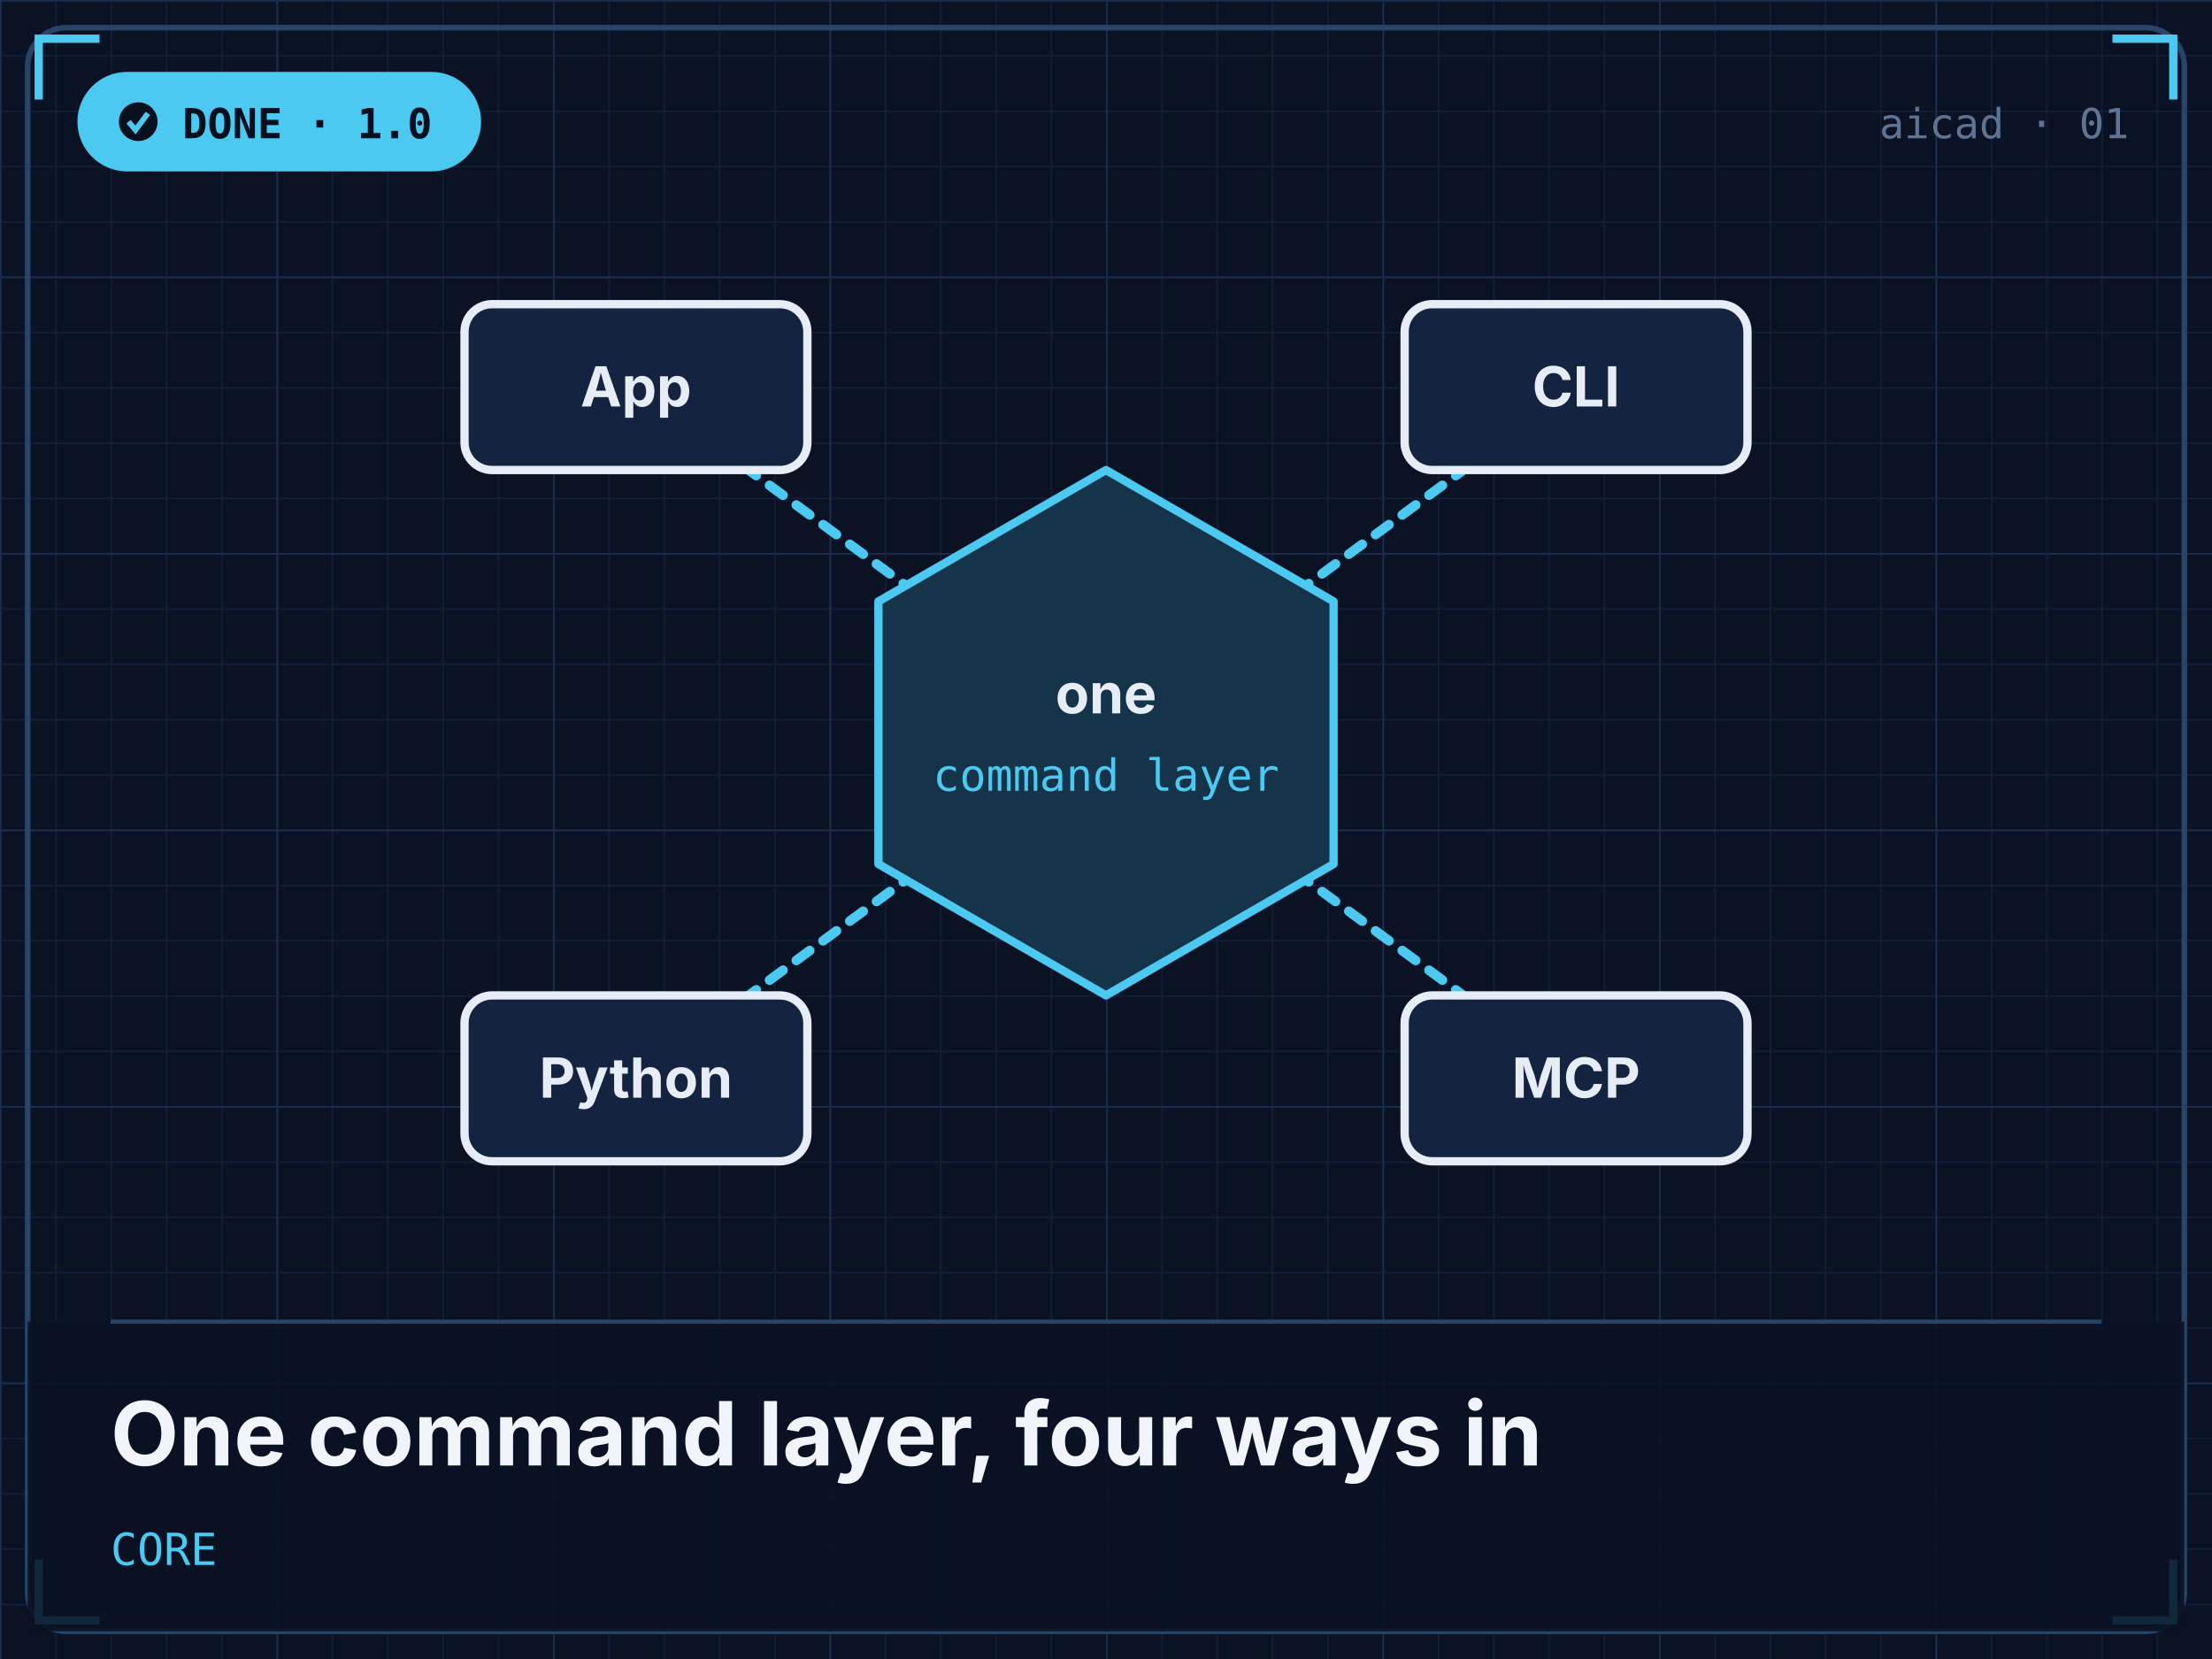
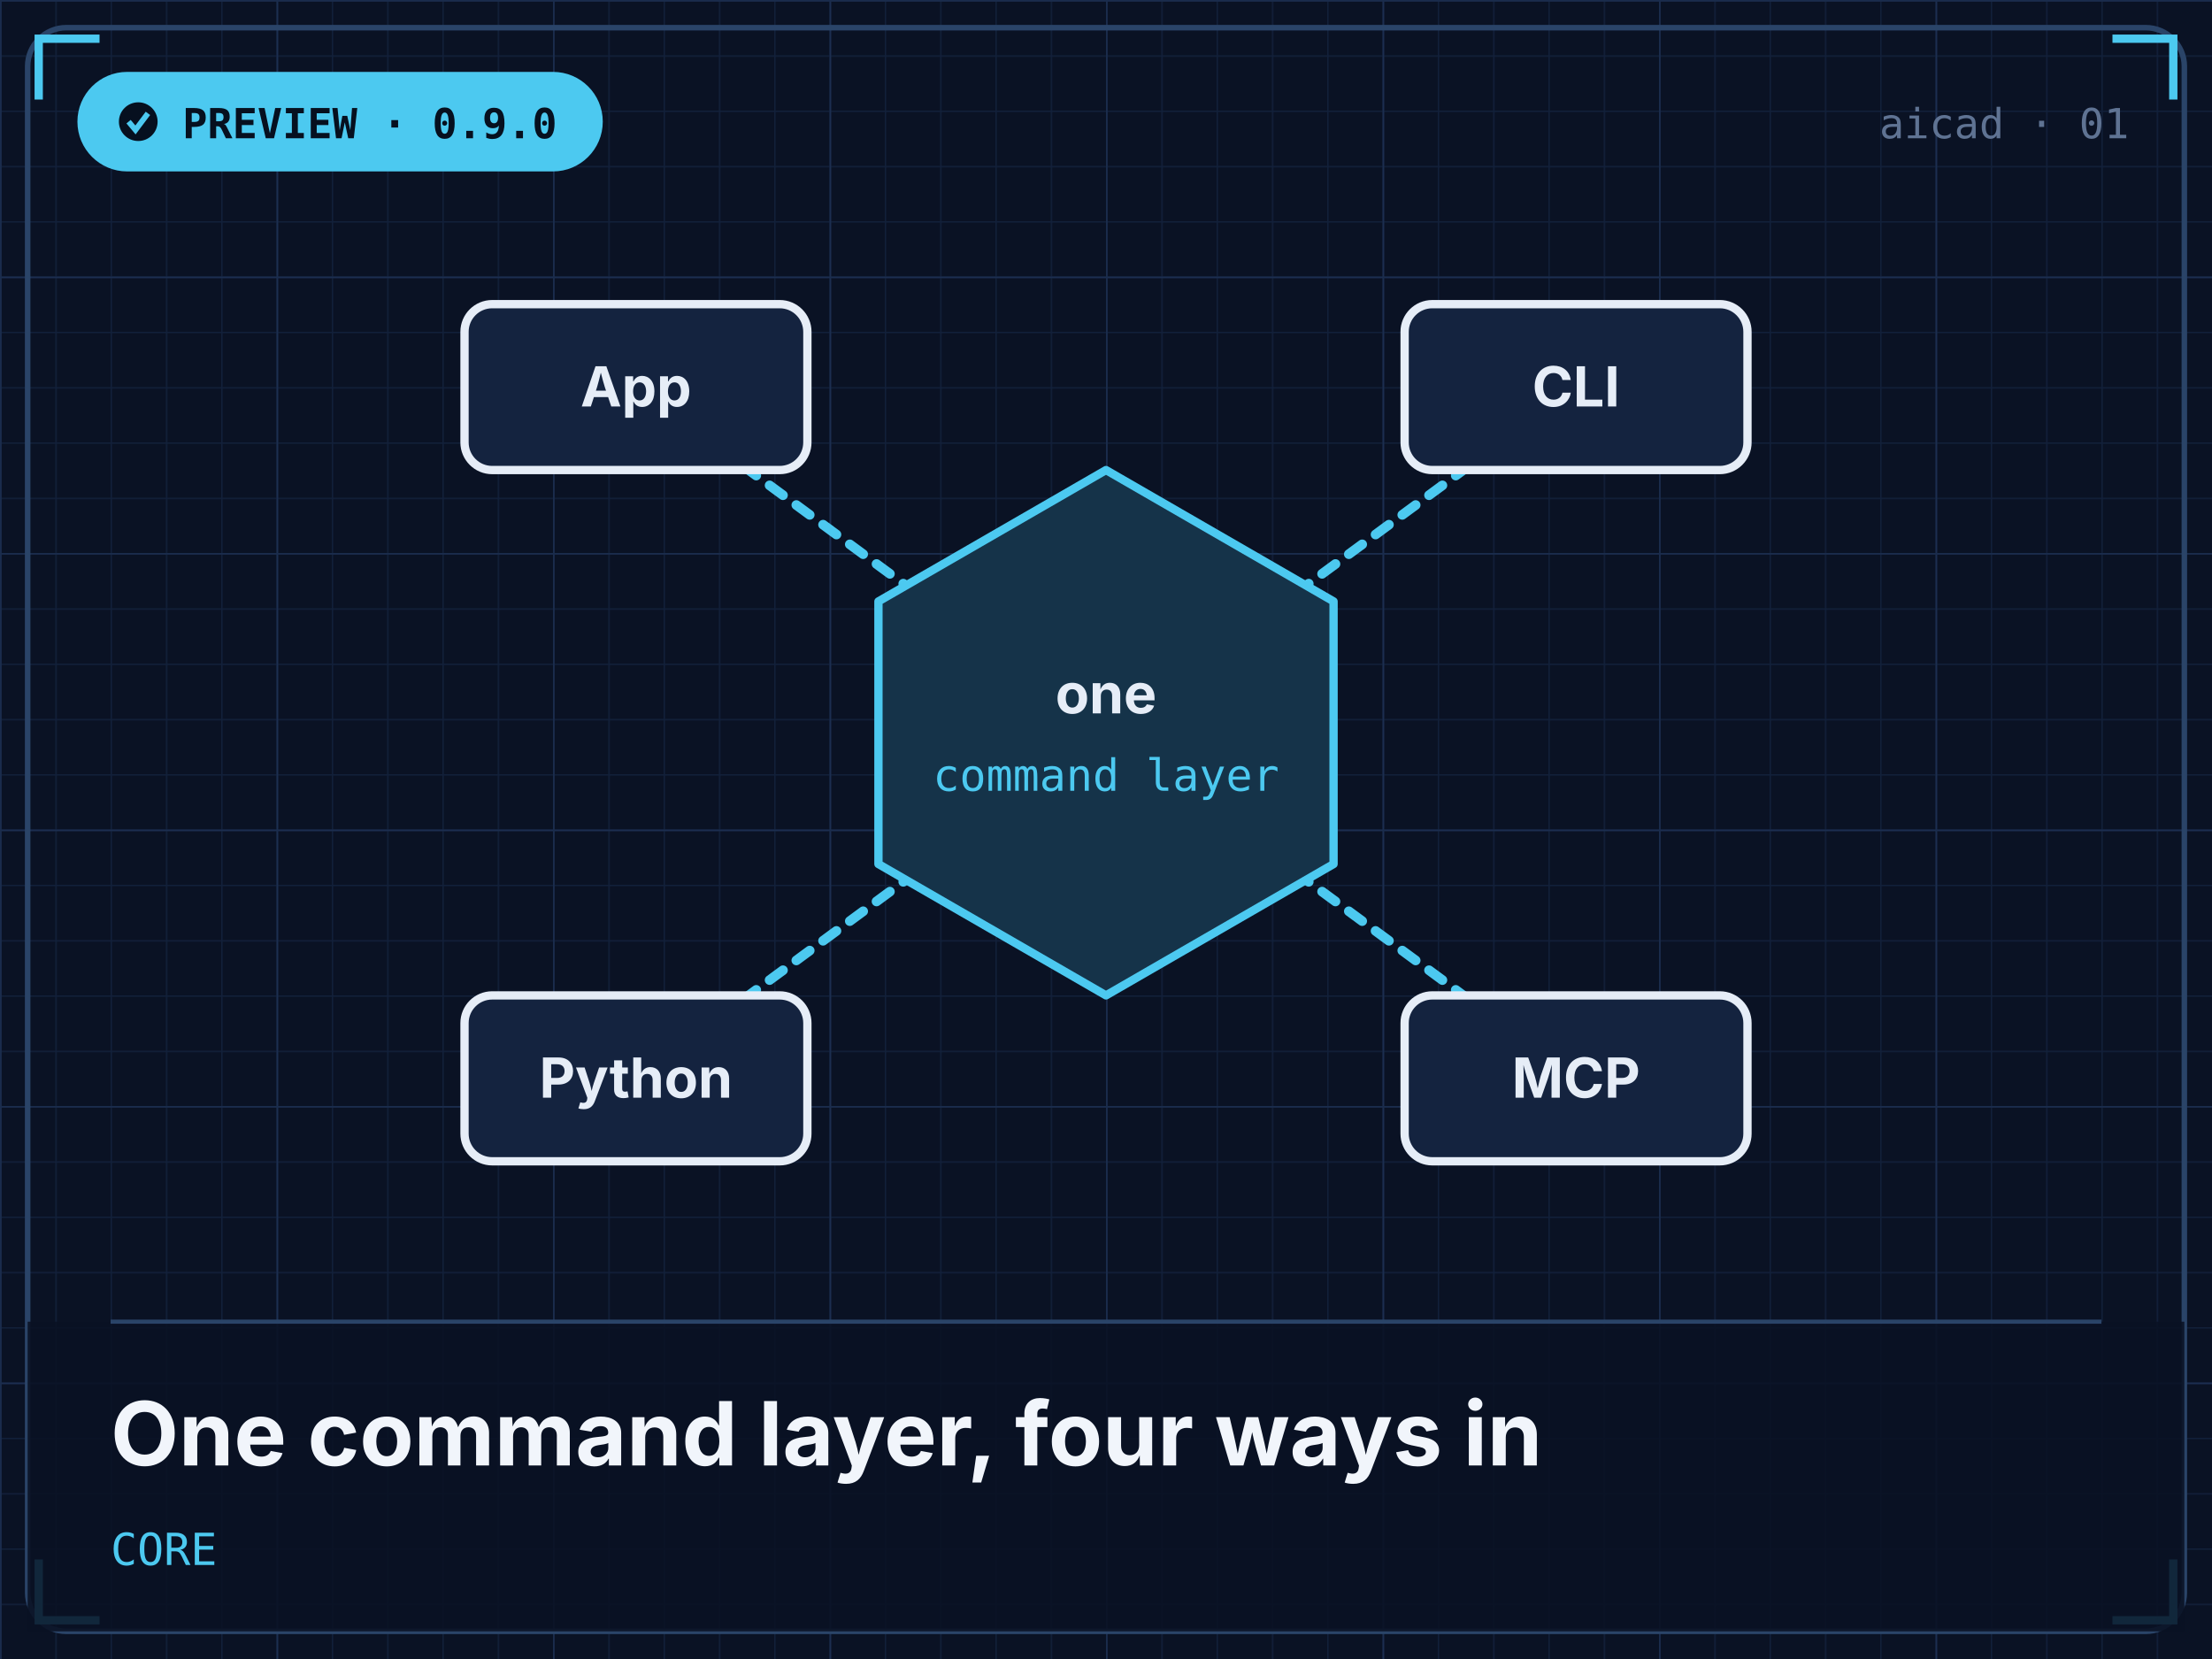
<svg xmlns="http://www.w3.org/2000/svg" width="800" height="600" viewBox="0 0 800 600" role="img" aria-label="One command layer, four ways in">
  <style>
.ln{fill:none;stroke:#e6edf7;stroke-width:3;stroke-linejoin:round;stroke-linecap:round}
.lf{fill:#14233f;stroke:#e6edf7;stroke-width:3;stroke-linejoin:round}
.lfi{fill:none;stroke:#14233f}
.lf2{fill:#0f1b33;stroke:#9fb3cf;stroke-width:2.5;stroke-linejoin:round}
.lf3{fill:#4cc9f0;fill-opacity:.35;stroke:#4cc9f0;stroke-width:3}
.fa{fill:#4cc9f0;fill-opacity:.18;stroke:#4cc9f0;stroke-width:3;stroke-linejoin:round}
.ac{fill:none;stroke:#4cc9f0;stroke-width:3.5;stroke-linecap:round;stroke-linejoin:round}
.ac-head{fill:#4cc9f0}
.af{fill:#4cc9f0}
.dm{stroke:#3a4d6b;stroke-width:2;fill:none}
.tl{fill:#e6edf7;font-family:'Inter','DejaVu Sans','Segoe UI',Arial,sans-serif;font-size:20px;font-weight:700}
.tm{fill:#4cc9f0;font-family:'JetBrains Mono','DejaVu Sans Mono',Consolas,monospace;font-size:16px}
.ts{fill:#9fb3cf;font-family:'Inter','DejaVu Sans','Segoe UI',Arial,sans-serif;font-size:14px}
.st-wip .lf,.st-wip .ln{stroke:#cbd5e1}
.st-next .lf{stroke:#4cc9f0;fill:#0f2440}
.st-next .ln{stroke:#4cc9f0}
.st-future .lf,.st-future .ln{stroke:#8aa0c0;stroke-dasharray:9 6}
.st-future .lf{fill:#101b31}
.st-future .lfi{stroke:#101b31;stroke-dasharray:none}
.st-next .lfi{stroke:#0f2440}
.st-future .lf2{stroke:#5f7393;stroke-dasharray:6 5}
.st-future .ac{stroke-opacity:.8}
.st-future .fa{fill-opacity:.09}
.mini text{display:none}
</style>
  <defs>
    <pattern id="gcommandlayer" width="20" height="20" patternUnits="userSpaceOnUse">
      <path d="M20 0H0V20" fill="none" stroke="#12203a" stroke-width="1" />
    </pattern>
    <pattern id="Gcommandlayer" width="100" height="100" patternUnits="userSpaceOnUse">
      <path d="M100 0H0V100" fill="none" stroke="#1a2c4c" stroke-width="1.2" />
    </pattern>
  </defs>
  <rect width="800" height="600" fill="#0a1224" />
  <rect width="800" height="600" fill="url(#gcommandlayer)" />
  <rect width="800" height="600" fill="url(#Gcommandlayer)" />
  <rect x="10" y="10" width="780" height="580" rx="14" fill="none" stroke="#2a4468" stroke-width="2" />
  <path d="M14,36 V14 H36" fill="none" stroke="#4cc9f0" stroke-width="3" />
  <path d="M786,36 V14 H764" fill="none" stroke="#4cc9f0" stroke-width="3" />
  <path d="M14,564 V586 H36" fill="none" stroke="#4cc9f0" stroke-width="3" />
  <path d="M786,564 V586 H764" fill="none" stroke="#4cc9f0" stroke-width="3" />
-   <rect x="28" y="26" width="146.0" height="36" rx="18" fill="#4cc9f0" />
+   <rect x="28" y="26" width="190.0" height="36" rx="18" fill="#4cc9f0" />
  <circle cx="50" cy="44" r="7" fill="#06101f" />
  <path d="M46.5,44 l2.5,3 l4.5,-6" stroke="#4cc9f0" stroke-width="2" fill="none" />
-   <text x="66" y="50" fill="#06101f" font-family="'JetBrains Mono','DejaVu Sans Mono',Consolas,monospace" font-size="15" font-weight="700">DONE · 1.0</text>
+   <text x="66" y="50" fill="#06101f" font-family="'JetBrains Mono','DejaVu Sans Mono',Consolas,monospace" font-size="15" font-weight="700">PREVIEW · 0.9.0</text>
  <text x="770" y="50" text-anchor="end" fill="#5f7393" font-family="'JetBrains Mono','DejaVu Sans Mono',Consolas,monospace" font-size="15">aicad · 01</text>
  <g class="st-done">
    <line class="ac" x1="230" y1="140" x2="400" y2="265" style="stroke-dasharray:6 6" />
    <line class="ac" x1="570" y1="140" x2="400" y2="265" style="stroke-dasharray:6 6" />
    <line class="ac" x1="230" y1="390" x2="400" y2="265" style="stroke-dasharray:6 6" />
    <line class="ac" x1="570" y1="390" x2="400" y2="265" style="stroke-dasharray:6 6" />
    <polygon class="lf2" points="482.3,312.5 400,360 317.7,312.5 317.7,217.5 400,170 482.3,217.5" style="fill:#0a1224" />
    <polygon class="fa" points="482.3,312.5 400,360 317.7,312.5 317.7,217.5 400,170 482.3,217.5" />
    <text class="tl" x="400" y="258" text-anchor="middle">one</text>
    <text class="tm" x="400" y="286" text-anchor="middle">command layer</text>
    <rect class="lf" x="168" y="110" width="124" height="60" rx="10" />
    <text class="tl" x="230" y="147" text-anchor="middle">App</text>
    <rect class="lf" x="508" y="110" width="124" height="60" rx="10" />
    <text class="tl" x="570" y="147" text-anchor="middle">CLI</text>
    <rect class="lf" x="168" y="360" width="124" height="60" rx="10" />
    <text class="tl" x="230" y="397" text-anchor="middle">Python</text>
    <rect class="lf" x="508" y="360" width="124" height="60" rx="10" />
    <text class="tl" x="570" y="397" text-anchor="middle">MCP</text>
  </g>
  <rect x="10" y="478" width="780" height="112" fill="#0a1224" fill-opacity=".88" />
  <line x1="40" y1="478" x2="760" y2="478" stroke="#2a4468" stroke-width="1.5" />
  <text x="40" y="530" fill="#f1f5fb" font-family="'Inter','DejaVu Sans','Segoe UI',Arial,sans-serif" font-size="32" font-weight="700">One command layer, four ways in</text>
  <text x="40" y="566" fill="#4cc9f0" font-family="'JetBrains Mono','DejaVu Sans Mono',Consolas,monospace" font-size="16">CORE</text>
</svg>
